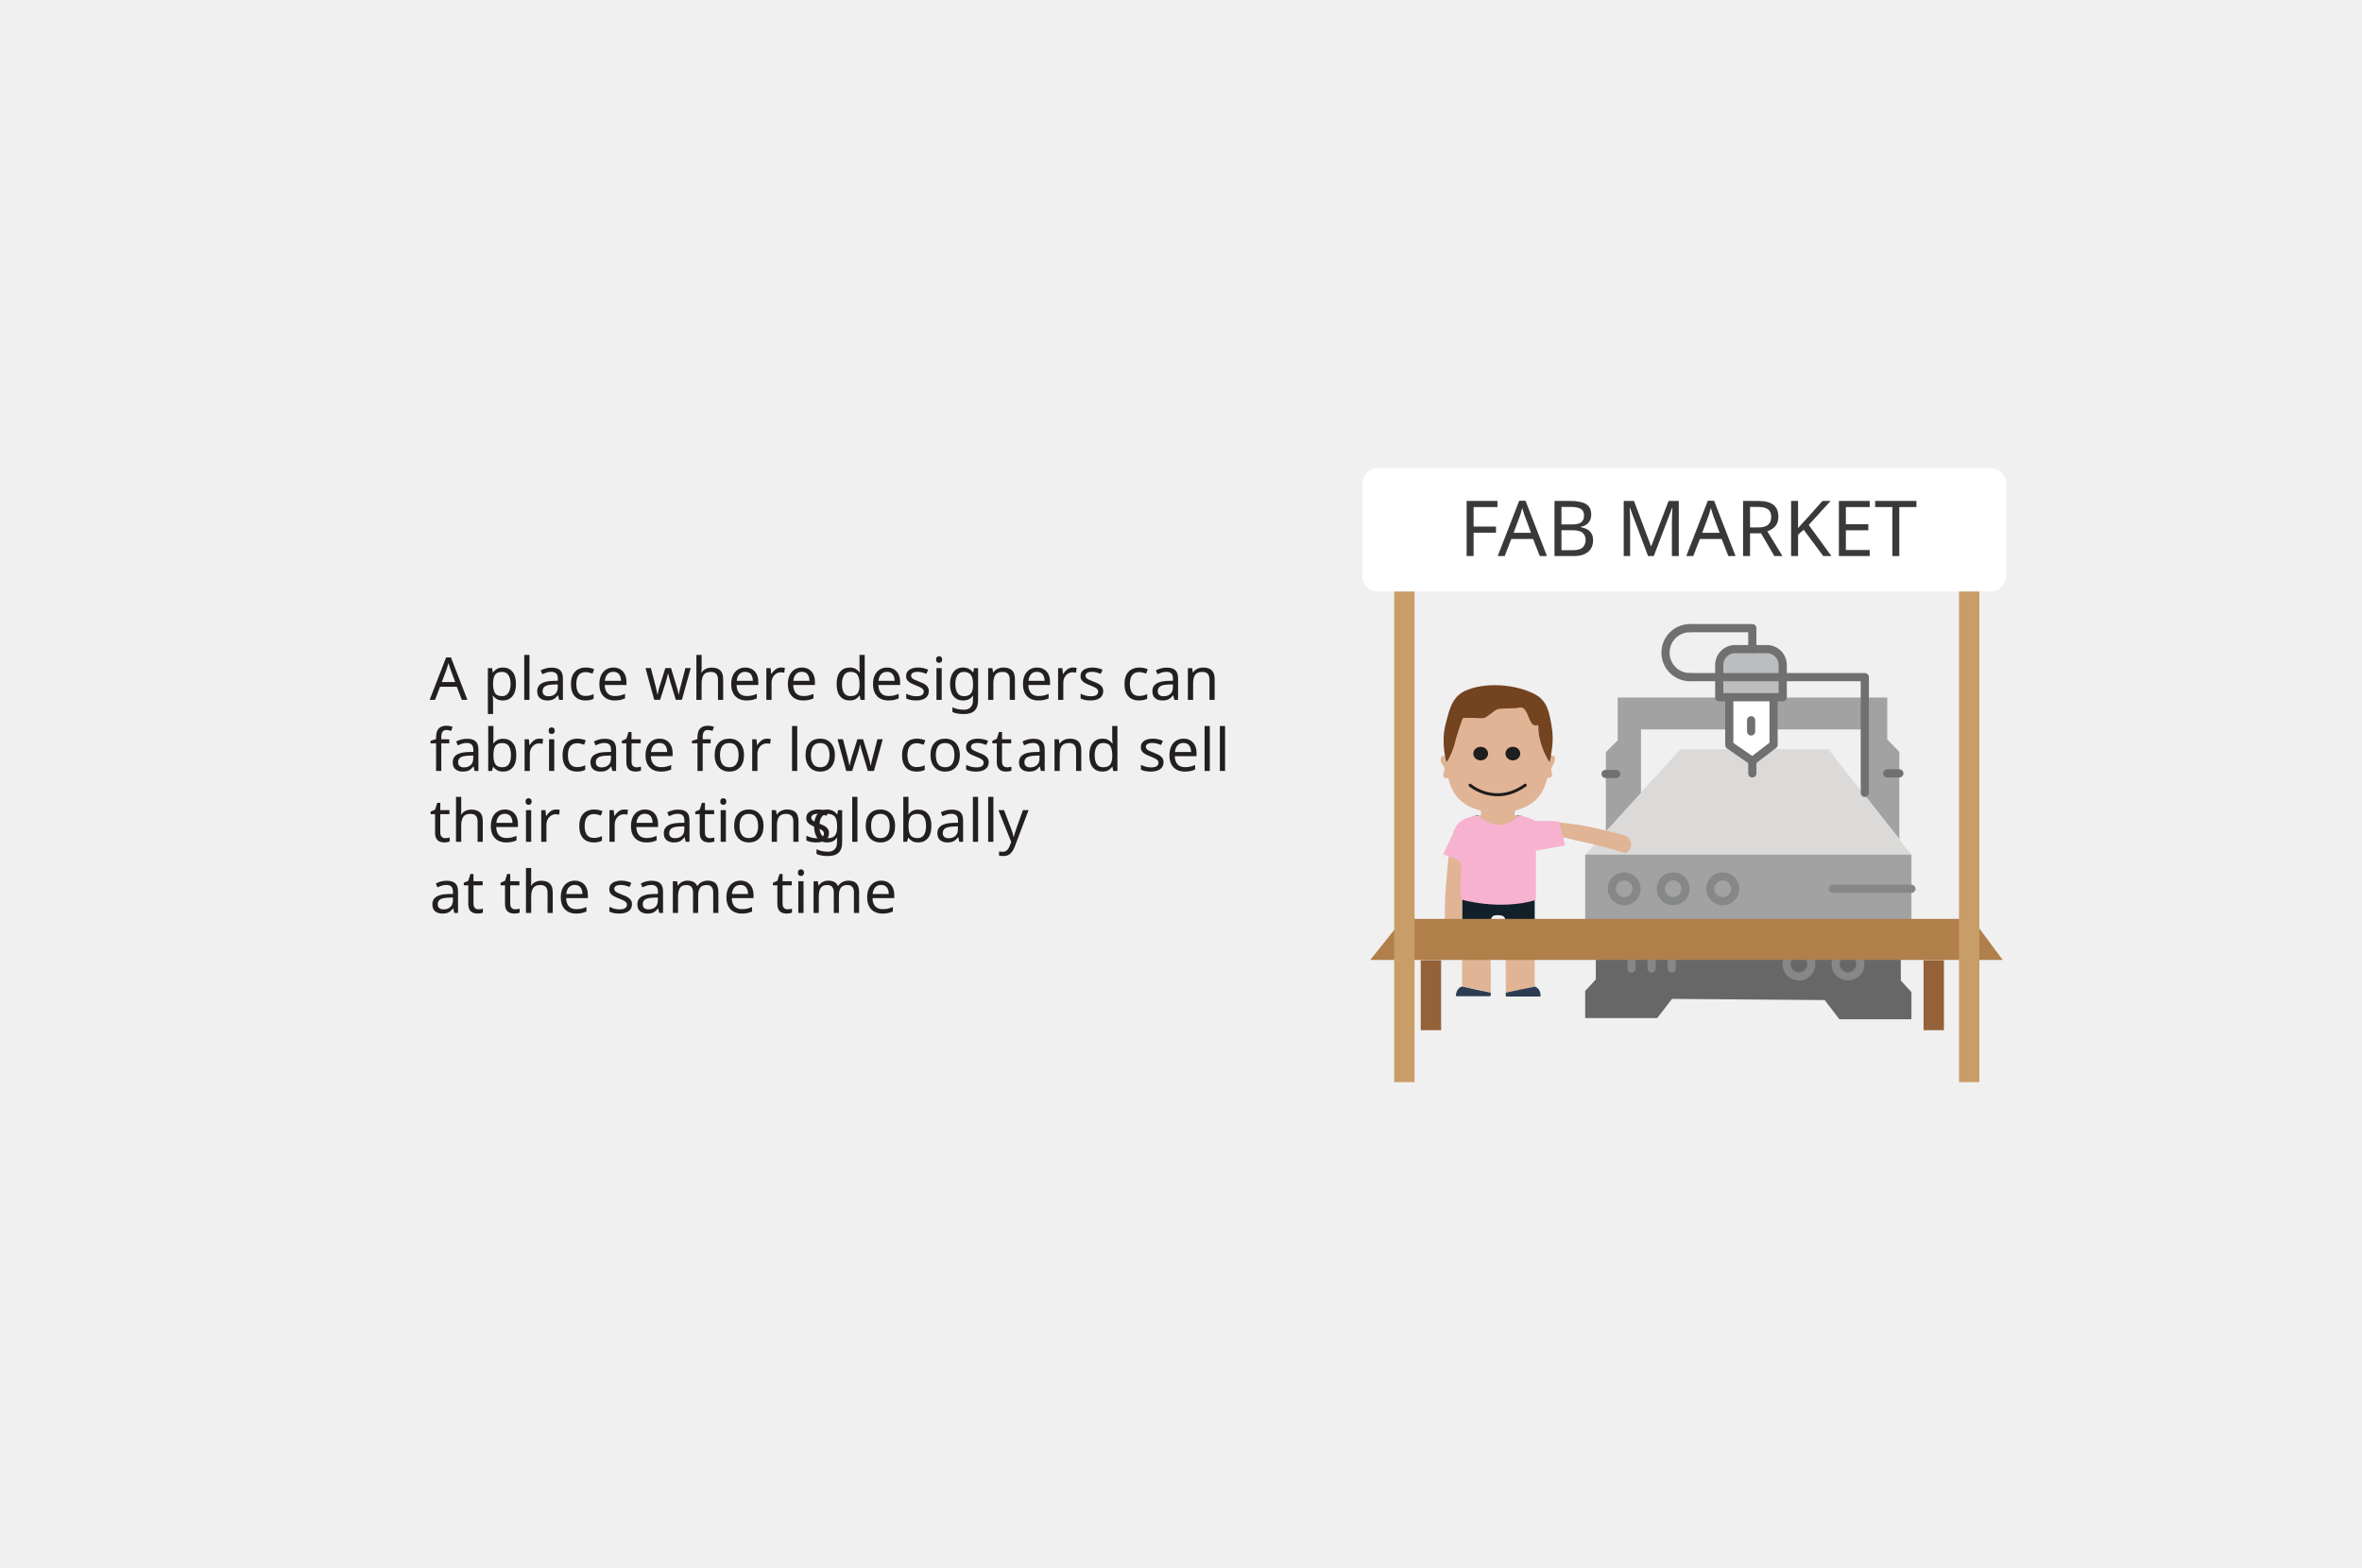
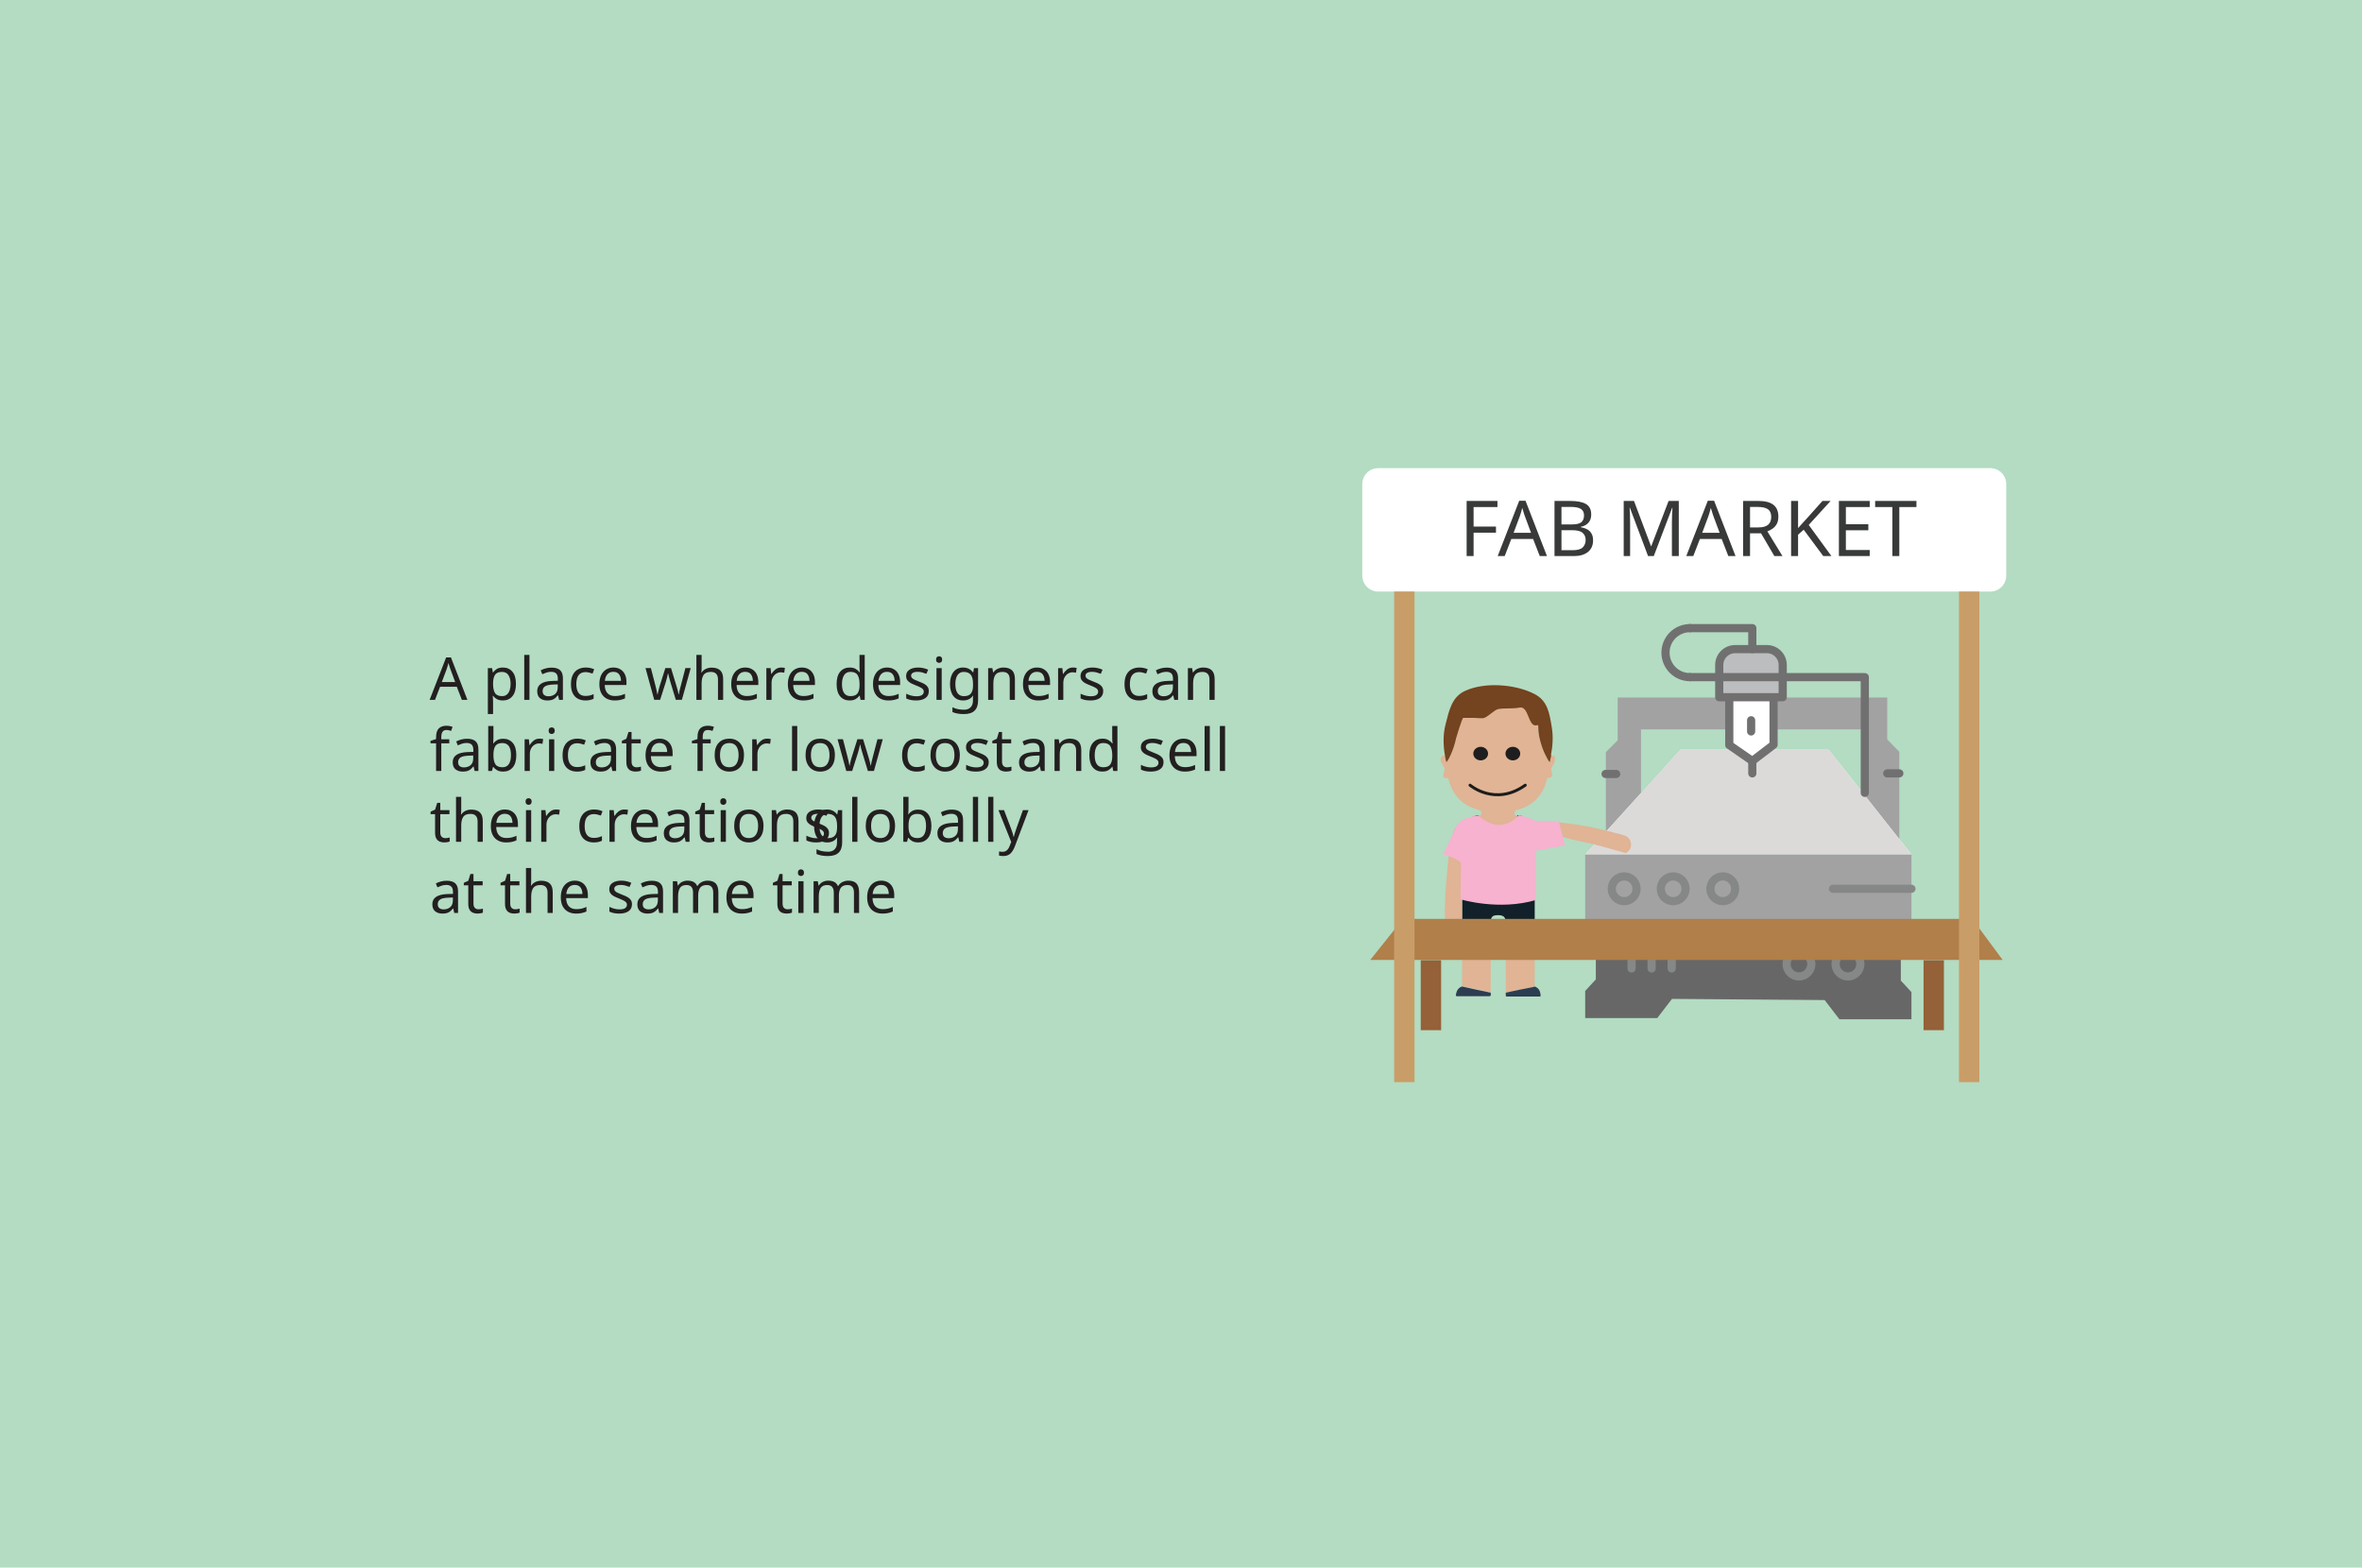
- <svg xmlns="http://www.w3.org/2000/svg" version="1.1" id="Layer_6" x="0px" y="0px" viewBox="0 -48 800 531" enable-background="new 0 -48 800 531" xml:space="preserve">
-   <path fill="#FFFFFF" d="M679.5,147c0,3-2.4,5.4-5.4,5.4H466.8c-3,0-5.4-2.4-5.4-5.4v-31c0-3,2.4-5.4,5.4-5.4h207.3  c3,0,5.4,2.4,5.4,5.4V147z" />
-   <path fill="#A2A2A3" d="M639.2,202.5v-14.2h-91.3v14.5l-4,4v26.6l99.4,3.4v-30.1L639.2,202.5z M630.5,220.6l-11.2-14.7h-50.1  l-13.4,14.7v-21.5l74.8,0V220.6z" />
-   <polygon fill="#FFFFFF" points="647.4,241.5 619.3,205.9 569.2,205.9 536.9,241.5 " />
-   <polygon fill="#DBDAD9" points="647.4,241.5 619.3,205.9 569.2,205.9 536.9,241.5 " />
-   <polyline fill="#FFFFFF" points="585.7,188.2 585.7,204.4 593.5,209.8 600.7,204.3 600.7,188.2 " />
-   <polyline fill="none" stroke="#717070" stroke-width="2.769" stroke-linecap="round" stroke-linejoin="round" stroke-miterlimit="10" points="  585.7,188.2 585.7,204.4 593.5,209.8 600.7,204.3 600.7,188.2 " />
-   <polyline fill="#676767" points="540.5,264.9 540.5,283.8 536.9,287.7 536.9,296.9 561.3,296.9 566.3,290.4 618,290.8 623,297.3   647.4,297.3 647.4,288.1 643.8,284.2 643.8,265.2 " />
-   <polygon fill="#A2A2A3" points="647.4,264.9 536.9,264.9 536.9,241.5 568.3,241.5 647.4,241.5 647.4,253.1 " />
-   <path fill="#112029" d="M519.8,264.8c0,2.2,0,4.4,0,6.6c-3.1,0-6.3,0-9.4,0c-0.4,0-0.4-0.2-0.4-0.5v-6.3c0-0.3,0.1-0.6-0.1-0.8  c-0.1-1-0.6-1.5-1.6-1.7c-0.6-0.1-1.3-0.1-1.9,0c-0.8,0.1-1.3,0.6-1.4,1.4c-0.1,0.3-0.1,0.6-0.1,0.9c0,2.3,0,4.6,0,6.9h-9.7  c0-2.2,0-4.5,0-6.7c0-0.2,0-0.4,0-0.6c0-7.5,0-14.9,0-22.4c0-0.8,0.2-1.4,0.6-2c2.4-3.2,3.2-7,3.2-11c0.6-0.2,1.2-0.4,1.9-0.3  c0,0.3,0.1,0.5,0.1,0.8c0.2,1.6,0.7,2.9,2,4c1.3,1.1,2.9,1.3,4.5,1.3c0.5,0,1.1,0,1.7-0.2c1.2-0.3,2.4-0.8,3.2-1.8  c1.1-1.2,1.4-2.7,1.5-4.2c0.6,0.1,1.2,0.2,1.9,0.3c0,0.6,0,1.3,0.1,1.9c0.1,1.2,0.3,2.4,0.6,3.5c0.5,2,1.2,4,2.6,5.6  c0.6,0.7,0.7,1.4,0.7,2.3c0,4.8,0,9.5,0,14.3C519.8,259.2,519.8,262,519.8,264.8" />
-   <path fill="#E0B495" d="M525.4,208c-0.2,0.7-0.3,1.4-0.5,2.2c-0.5-0.5-0.8-1.1-1.1-1.7c-1.2-2.2-2-4.6-2.5-7.1  c-0.2-1.1-0.3-2.2-0.3-3.4c0-0.3,0-0.4-0.4-0.3c-3.1,0.9-2.4-8.4-5.6-7.8c-2.5,0.5-12.1,1.6-14.7,1.9c-1.4,0.2-4.5,1.6-5.9,1.7  c-1.4,0.1-1.5,5.3-2.9,5.3c-2.6,0.1-1.6,2.2,0,2.4c0.4,0,1.8,0.4,1.7,0.8c-0.4,1.9-1,3.8-1.8,5.6c-0.4,0.9-0.8,1.8-1.5,2.6  c-0.3-0.8-0.4-1.5-0.5-2.2c-1.1,0-1.5,0.4-1.5,1.5c0,0.8,1.1,1.9,1.3,2.7c0.2,0.9-0.3,1.5-0.4,2.5c0,0.6,0.6,1,1.3,0.9  c0.3,0,0.4,0,0.5,0.3c0,0.1,0.1,0.3,0.1,0.4c0.8,3,2.2,5.5,4.6,7.4c1.7,1.4,3.7,2.2,5.8,2.8c0.2,0,0.4,0,0.5,0.3  c0,0.4,0.1,0.9,0,1.3c0,0.2-0.4,0.1-0.6,0.2c-0.1,0-0.1,0.1-0.2,0.1c0,0.3,0.1,0.5,0.1,0.8c0.2,1.6,0.7,2.9,2,4  c1.3,1.1,2.9,1.3,4.5,1.3c0.5,0,1.1,0,1.7-0.2c1.2-0.3,2.4-0.8,3.2-1.8c1.1-1.2,1.4-2.7,1.5-4.2c-0.1,0-0.3-0.1-0.4-0.1  c-0.4,0-0.5-0.1-0.4-0.5c0-1,0-1,0.9-1.3c0.1,0,0.2-0.1,0.3-0.1c3-0.9,5.5-2.4,7.3-4.9c1.3-1.7,2-3.6,2.5-5.6  c0.1-0.3,0.1-0.3,0.4-0.3c0.8,0.1,1.3-0.4,1.3-1.2c0-0.5-0.4-1.4-0.3-1.9c0.4-1.1,1.3-1.9,1.2-3.1  C526.9,208.6,526.5,207.8,525.4,208z" />
-   <path fill="#74431F" d="M525.4,208c-0.2,0.7-0.3,1.4-0.5,2.2c-0.5-0.5-0.8-1.1-1.1-1.7c-1.2-2.2-2-4.6-2.5-7.1  c-0.2-1.1-0.3-2.2-0.3-3.4c0-0.3,0-0.4-0.4-0.3c-3.1,0.9-2.7-6.6-5.9-6c-2.5,0.5-4.6,0.1-7.2,0.5c-1.4,0.2-3.8,3-5.2,3.1  c-1.4,0.1-2.9-0.2-4.3-0.1c-0.5,0-1.9,0-2.4,0c-0.4,0-2.3,6.5-2.4,6.8c-0.4,1.9-1,3.8-1.8,5.6c-0.4,0.9-0.8,1.8-1.5,2.6  c-0.3-0.8-0.4-1.5-0.5-2.2c-0.6-3.5-0.7-7.1,0.2-10.6c1.2-4.7,2.1-9.2,6.5-11.3c6.6-3.1,17-2.4,23.6,1c4.5,2.3,5.1,6.5,5.9,11.4  c0.5,3.1,0.3,6.2-0.3,9.3C525.4,207.8,525.4,207.9,525.4,208" />
-   <path fill="#E0B495" d="M550.6,241c-2.7-0.8-5.5-1.5-8.2-2.3c-4.6-1.3-7.2-1.5-11.8-2.8c-0.8-0.2-2.6-0.5-4.3-0.5  c-2.1,0-3.8,0.2-5.4,1.1c-1.1,0.6-0.9,4.1-2.1,3.9c-0.6-0.1-3.3-6-3.1-5.4c-0.8-2-1-4.6-0.3-6c0.3-0.7,3.5,1.5,4.2,1.5  c3.5-0.2,6.9-0.1,10.3,0.3c2.6,0.3,5.3,0.7,7.9,1.2c1.6,0.3,3.3,0.7,4.9,1.1c2.4,0.6,4.7,1.1,7.1,1.8c1.5,0.4,2.4,1.3,2.6,2.8  c0.2,1.5-0.5,2.5-1.7,3.3C550.7,240.9,550.7,240.9,550.6,241" />
-   <path fill="#E0B495" d="M499,228.8c0,4-0.8,7.7-3.2,10.9c-0.5,0.7-0.6,1.3-0.6,2c0,7.5,0,14.9,0,22.4c0,0.2,0,0.4,0,0.6  c-1.4,1.5-3.2,1.7-4.7,0.4c-0.6-0.5-1-1.3-1.1-2.1c-0.1-2.4,0-4.8,0.1-7.2c0.1-2.3,0.3-4.6,0.5-7c0.6-5.4,0.6-9.9,2.3-15  c0.5-1.5,2-3.3,3.4-4C496.8,229.4,497.8,228.9,499,228.8" />
-   <path fill="#E0B495" d="M509.9,263.9c0.1,0.3,0.1,0.5,0.1,0.8v6.3c0,0.3,0,0.5,0.4,0.5c3.1,0,6.3,0,9.4,0c0,4.4,0,8.8,0,13.2  c0,0.5,0,1,0,1.5c-0.2,0.1-0.4,0.1-0.6,0.2c-3.1,0.7-6.1,1.3-9.2,1.9c0-0.2,0-0.5,0-0.7c0-5.1,0-10.2,0-15.3c0-2.6,0-5.2,0-7.8  C509.9,264.3,509.9,264.1,509.9,263.9" />
-   <path fill="#E0B495" d="M495.2,271.4h9.7c0,5.6,0,11.2,0,16.8c-1.9-0.4-3.8-0.8-5.7-1.2c-1.3-0.3-2.7-0.6-4-0.9v-14.1  C495.2,271.9,495.2,271.7,495.2,271.4" />
-   <path fill="#2C3D52" d="M495.2,286.2c1.3,0.3,2.7,0.6,4,0.9c1.9,0.4,3.8,0.8,5.7,1.2c0.1,1.2,0.1,1.2-1.2,1.2c-3.4,0-6.7,0-10.1,0  c-0.4,0-0.6-0.1-0.5-0.5C493.3,287.7,493.9,286.6,495.2,286.2" />
-   <path fill="#2C3D52" d="M510,288.3c3-0.7,6.1-1.3,9.2-1.9c0.2,0,0.4-0.1,0.6-0.2c1.4,0.5,1.9,1.6,2,3c0,0.2,0,0.4-0.3,0.4  c-3.7,0-7.4,0-11.1,0c-0.3,0-0.4-0.1-0.4-0.4C510,288.9,510,288.6,510,288.3" />
-   <line fill="none" stroke="#717070" stroke-width="2.769" stroke-linecap="round" stroke-linejoin="round" stroke-miterlimit="10" x1="593.1" y1="196" x2="593.1" y2="199.8" />
-   <line fill="none" stroke="#868787" stroke-width="2.769" stroke-linecap="round" stroke-linejoin="round" stroke-miterlimit="10" x1="566.2" y1="274.4" x2="566.2" y2="280.1" />
-   <line fill="none" stroke="#868787" stroke-width="2.769" stroke-linecap="round" stroke-linejoin="round" stroke-miterlimit="10" x1="559.4" y1="274.4" x2="559.4" y2="280.1" />
-   <line fill="none" stroke="#868787" stroke-width="2.769" stroke-linecap="round" stroke-linejoin="round" stroke-miterlimit="10" x1="552.6" y1="274.4" x2="552.6" y2="280.1" />
-   <line fill="none" stroke="#241F21" stroke-width="2.769" stroke-linecap="round" stroke-linejoin="round" stroke-miterlimit="10" x1="629" y1="275.7" x2="631.2" y2="273.5" />
-   <line fill="none" stroke="#241F21" stroke-width="2.769" stroke-linecap="round" stroke-linejoin="round" stroke-miterlimit="10" x1="612.3" y1="275.7" x2="614.4" y2="273.5" />
-   <line fill="none" stroke="#717070" stroke-width="2.769" stroke-linecap="round" stroke-linejoin="round" stroke-miterlimit="10" x1="593.5" y1="214" x2="593.5" y2="209.8" />
-   <path fill="none" stroke="#717070" stroke-width="2.769" stroke-linecap="round" stroke-linejoin="round" stroke-miterlimit="10" d="  M572.4,181.4c-4.6,0-8.3-3.7-8.3-8.3c0-4.6,3.7-8.3,8.3-8.3" />
-   <path fill="#BBBDBF" stroke="#717070" stroke-width="2.769" stroke-linecap="round" stroke-linejoin="round" stroke-miterlimit="10" d="  M603.8,182.3v-5c0-3-2.4-5.4-5.4-5.4h-10.7c-3,0-5.4,2.4-5.4,5.4v4.5v6.4h21.5v-6.9" />
-   <polyline fill="none" stroke="#717070" stroke-width="2.769" stroke-linecap="round" stroke-linejoin="round" stroke-miterlimit="10" points="  572.4,164.8 593.5,164.8 593.5,171.9 " />
-   <line fill="none" stroke="#717070" stroke-width="2.769" stroke-linecap="round" stroke-linejoin="round" stroke-miterlimit="10" x1="639.2" y1="214" x2="643.3" y2="214" />
-   <line fill="none" stroke="#717070" stroke-width="2.769" stroke-linecap="round" stroke-linejoin="round" stroke-miterlimit="10" x1="543.8" y1="214.2" x2="547.4" y2="214.2" />
-   <polyline fill="none" stroke="#717070" stroke-width="2.769" stroke-linecap="round" stroke-linejoin="round" stroke-miterlimit="10" points="  631.6,220.6 631.6,188.2 631.6,181.4 574.9,181.4 572.4,181.4 " />
-   <line fill="none" stroke="#868787" stroke-width="2.769" stroke-linecap="round" stroke-linejoin="round" stroke-miterlimit="10" x1="620.8" y1="253.1" x2="647.4" y2="253.1" />
-   <path fill="none" stroke="#868787" stroke-width="2.769" stroke-linecap="round" stroke-linejoin="round" stroke-miterlimit="10" d="  M630.1,278.6c0,2.3-1.9,4.2-4.2,4.2c-2.3,0-4.2-1.9-4.2-4.2c0-2.3,1.9-4.2,4.2-4.2C628.2,274.4,630.1,276.3,630.1,278.6z" />
-   <path fill="none" stroke="#868787" stroke-width="2.769" stroke-linecap="round" stroke-linejoin="round" stroke-miterlimit="10" d="  M613.5,278.6c0,2.3-1.9,4.2-4.2,4.2c-2.3,0-4.2-1.9-4.2-4.2c0-2.3,1.9-4.2,4.2-4.2C611.6,274.4,613.5,276.3,613.5,278.6z" />
-   <circle fill="none" stroke="#868787" stroke-width="2.769" stroke-linecap="round" stroke-linejoin="round" stroke-miterlimit="10" cx="583.5" cy="253.1" r="4.2" />
-   <circle fill="none" stroke="#868787" stroke-width="2.769" stroke-linecap="round" stroke-linejoin="round" stroke-miterlimit="10" cx="566.7" cy="253.1" r="4.2" />
-   <circle fill="none" stroke="#868787" stroke-width="2.769" stroke-linecap="round" stroke-linejoin="round" stroke-miterlimit="10" cx="550.1" cy="253.1" r="4.2" />
-   <rect x="458.5" y="108.9" fill="none" width="221.5" height="211.5" />
-   <polygon fill="#B07F4A" points="475.2,263.3 668,263.3 678.3,277.2 464.1,277.2 " />
-   <rect x="481.2" y="277.3" fill="#946138" width="6.9" height="23.7" />
-   <rect x="481.2" y="277.3" fill="none" width="6.9" height="23.7" />
-   <rect x="651.5" y="277.3" fill="#946138" width="6.9" height="23.7" />
-   <rect x="472.2" y="152.4" fill="#C99D67" width="6.9" height="166.2" />
-   <rect x="459.7" y="108.9" fill="none" width="221.5" height="211.5" />
-   <rect x="663.5" y="152.4" fill="#C99D67" width="6.9" height="166.2" />
-   <rect x="459.7" y="108.9" fill="none" width="221.5" height="211.5" />
-   <rect x="453.8" y="108.5" fill="none" width="230.6" height="220.1" />
-   <path fill="none" stroke="#1C1C1C" stroke-linecap="round" stroke-linejoin="round" stroke-miterlimit="10" d="M497.9,218  c0,0,8.5,7.3,18.7,0" />
-   <ellipse fill="#1E1E1E" cx="501.5" cy="207.3" rx="2.5" ry="2.3" />
-   <ellipse fill="#1E1E1E" cx="512.4" cy="207.3" rx="2.5" ry="2.3" />
-   <path fill="#F6B2CF" d="M488.8,241.4c0,0,5,1.5,6,2.9c0.1,0.1-0.3,14.9,0,12.1v0.3c0,0,12.9,3.9,25.4,0.2l0-16.7l9.9-1.8l-2.1-8.1  c0,0-4.9-0.4-7.7-0.1c0,0-3.4-1.7-6-2c0,0-5.6,7.3-13.5,0.1c0,0-6.8,0.3-8,4.7L488.8,241.4z" />
-   <text transform="matrix(1 0 0 1 494.2109 140.3819)">
-     <tspan x="0" y="0" fill="#383939" font-family="'Graphik-Black'" font-size="26.153">FAB</tspan>
-     <tspan x="53.2" y="0" fill="#383939" font-family="'Graphik-Light'" font-size="26.153">MARKET</tspan>
-   </text>
-   <g>
-     <text transform="matrix(1 0 0 1 145.5122 189.0967)">
-       <tspan x="0" y="0" fill="#231F20" font-family="'Lato-Light'" font-size="20.044">A place where designers can </tspan>
-       <tspan x="0" y="24.1" fill="#231F20" font-family="'Lato-Black'" font-size="20.044">fabricate for low cost</tspan>
-       <tspan x="193.7" y="24.1" fill="#231F20" font-family="'Graphik-Light'" font-size="20.044"> </tspan>
-       <tspan x="198.7" y="24.1" fill="#231F20" font-family="'Lato-Light'" font-size="20.044">and sell </tspan>
-       <tspan x="0" y="48.1" fill="#231F20" font-family="'Lato-Light'" font-size="20.044">their creations</tspan>
-       <tspan x="124.1" y="48.1" fill="#231F20" font-family="'Graphik-Light'" font-size="20.044"> </tspan>
-       <tspan x="129.1" y="48.1" fill="#231F20" font-family="'Lato-Black'" font-size="20.044">globally </tspan>
-       <tspan x="0" y="72.2" fill="#231F20" font-family="'Lato-Light'" font-size="20.044">at the same time</tspan>
+ <svg xmlns="http://www.w3.org/2000/svg" version="1.1" x="0px" y="0px" viewBox="0 -48 800 531" enable-background="new 0 -48 800 531" xml:space="preserve">
+   <g id="Layer_10">
+     <rect y="-48" fill="#B3DCC2" width="800" height="531" />
+   </g>
+   <g id="Layer_6">
+     <path fill="#FFFFFF" d="M679.5,147c0,3-2.4,5.4-5.4,5.4H466.8c-3,0-5.4-2.4-5.4-5.4v-31c0-3,2.4-5.4,5.4-5.4h207.3   c3,0,5.4,2.4,5.4,5.4V147z" />
+     <path fill="#A2A2A3" d="M639.2,202.5v-14.2h-91.3v14.5l-4,4v26.6l99.4,3.4v-30.1L639.2,202.5z M630.5,220.6l-11.2-14.7h-50.1   l-13.4,14.7v-21.5l74.8,0V220.6z" />
+     <polygon fill="#FFFFFF" points="647.4,241.5 619.3,205.9 569.2,205.9 536.9,241.5  " />
+     <polygon fill="#DBDAD9" points="647.4,241.5 619.3,205.9 569.2,205.9 536.9,241.5  " />
+     <polyline fill="#FFFFFF" points="585.7,188.2 585.7,204.4 593.5,209.8 600.7,204.3 600.7,188.2  " />
+     <polyline fill="none" stroke="#717070" stroke-width="2.769" stroke-linecap="round" stroke-linejoin="round" stroke-miterlimit="10" points="   585.7,188.2 585.7,204.4 593.5,209.8 600.7,204.3 600.7,188.2  " />
+     <polyline fill="#676767" points="540.5,264.9 540.5,283.8 536.9,287.7 536.9,296.9 561.3,296.9 566.3,290.4 618,290.8 623,297.3    647.4,297.3 647.4,288.1 643.8,284.2 643.8,265.2  " />
+     <polygon fill="#A2A2A3" points="647.4,264.9 536.9,264.9 536.9,241.5 568.3,241.5 647.4,241.5 647.4,253.1  " />
+     <path fill="#112029" d="M519.8,264.8c0,2.2,0,4.4,0,6.6c-3.1,0-6.3,0-9.4,0c-0.4,0-0.4-0.2-0.4-0.5v-6.3c0-0.3,0.1-0.6-0.1-0.8   c-0.1-1-0.6-1.5-1.6-1.7c-0.6-0.1-1.3-0.1-1.9,0c-0.8,0.1-1.3,0.6-1.4,1.4c-0.1,0.3-0.1,0.6-0.1,0.9c0,2.3,0,4.6,0,6.9h-9.7   c0-2.2,0-4.5,0-6.7c0-0.2,0-0.4,0-0.6c0-7.5,0-14.9,0-22.4c0-0.8,0.2-1.4,0.6-2c2.4-3.2,3.2-7,3.2-11c0.6-0.2,1.2-0.4,1.9-0.3   c0,0.3,0.1,0.5,0.1,0.8c0.2,1.6,0.7,2.9,2,4c1.3,1.1,2.9,1.3,4.5,1.3c0.5,0,1.1,0,1.7-0.2c1.2-0.3,2.4-0.8,3.2-1.8   c1.1-1.2,1.4-2.7,1.5-4.2c0.6,0.1,1.2,0.2,1.9,0.3c0,0.6,0,1.3,0.1,1.9c0.1,1.2,0.3,2.4,0.6,3.5c0.5,2,1.2,4,2.6,5.6   c0.6,0.7,0.7,1.4,0.7,2.3c0,4.8,0,9.5,0,14.3C519.8,259.2,519.8,262,519.8,264.8" />
+     <path fill="#E0B495" d="M525.4,208c-0.2,0.7-0.3,1.4-0.5,2.2c-0.5-0.5-0.8-1.1-1.1-1.7c-1.2-2.2-2-4.6-2.5-7.1   c-0.2-1.1-0.3-2.2-0.3-3.4c0-0.3,0-0.4-0.4-0.3c-3.1,0.9-2.4-8.4-5.6-7.8c-2.5,0.5-12.1,1.6-14.7,1.9c-1.4,0.2-4.5,1.6-5.9,1.7   c-1.4,0.1-1.5,5.3-2.9,5.3c-2.6,0.1-1.6,2.2,0,2.4c0.4,0,1.8,0.4,1.7,0.8c-0.4,1.9-1,3.8-1.8,5.6c-0.4,0.9-0.8,1.8-1.5,2.6   c-0.3-0.8-0.4-1.5-0.5-2.2c-1.1,0-1.5,0.4-1.5,1.5c0,0.8,1.1,1.9,1.3,2.7c0.2,0.9-0.3,1.5-0.4,2.5c0,0.6,0.6,1,1.3,0.9   c0.3,0,0.4,0,0.5,0.3c0,0.1,0.1,0.3,0.1,0.4c0.8,3,2.2,5.5,4.6,7.4c1.7,1.4,3.7,2.2,5.8,2.8c0.2,0,0.4,0,0.5,0.3   c0,0.4,0.1,0.9,0,1.3c0,0.2-0.4,0.1-0.6,0.2c-0.1,0-0.1,0.1-0.2,0.1c0,0.3,0.1,0.5,0.1,0.8c0.2,1.6,0.7,2.9,2,4   c1.3,1.1,2.9,1.3,4.5,1.3c0.5,0,1.1,0,1.7-0.2c1.2-0.3,2.4-0.8,3.2-1.8c1.1-1.2,1.4-2.7,1.5-4.2c-0.1,0-0.3-0.1-0.4-0.1   c-0.4,0-0.5-0.1-0.4-0.5c0-1,0-1,0.9-1.3c0.1,0,0.2-0.1,0.3-0.1c3-0.9,5.5-2.4,7.3-4.9c1.3-1.7,2-3.6,2.5-5.6   c0.1-0.3,0.1-0.3,0.4-0.3c0.8,0.1,1.3-0.4,1.3-1.2c0-0.5-0.4-1.4-0.3-1.9c0.4-1.1,1.3-1.9,1.2-3.1   C526.9,208.6,526.5,207.8,525.4,208z" />
+     <path fill="#74431F" d="M525.4,208c-0.2,0.7-0.3,1.4-0.5,2.2c-0.5-0.5-0.8-1.1-1.1-1.7c-1.2-2.2-2-4.6-2.5-7.1   c-0.2-1.1-0.3-2.2-0.3-3.4c0-0.3,0-0.4-0.4-0.3c-3.1,0.9-2.7-6.6-5.9-6c-2.5,0.5-4.6,0.1-7.2,0.5c-1.4,0.2-3.8,3-5.2,3.1   c-1.4,0.1-2.9-0.2-4.3-0.1c-0.5,0-1.9,0-2.4,0c-0.4,0-2.3,6.5-2.4,6.8c-0.4,1.9-1,3.8-1.8,5.6c-0.4,0.9-0.8,1.8-1.5,2.6   c-0.3-0.8-0.4-1.5-0.5-2.2c-0.6-3.5-0.7-7.1,0.2-10.6c1.2-4.7,2.1-9.2,6.5-11.3c6.6-3.1,17-2.4,23.6,1c4.5,2.3,5.1,6.5,5.9,11.4   c0.5,3.1,0.3,6.2-0.3,9.3C525.4,207.8,525.4,207.9,525.4,208" />
+     <path fill="#E0B495" d="M550.6,241c-2.7-0.8-5.5-1.5-8.2-2.3c-4.6-1.3-7.2-1.5-11.8-2.8c-0.8-0.2-2.6-0.5-4.3-0.5   c-2.1,0-3.8,0.2-5.4,1.1c-1.1,0.6-0.9,4.1-2.1,3.9c-0.6-0.1-3.3-6-3.1-5.4c-0.8-2-1-4.6-0.3-6c0.3-0.7,3.5,1.5,4.2,1.5   c3.5-0.2,6.9-0.1,10.3,0.3c2.6,0.3,5.3,0.7,7.9,1.2c1.6,0.3,3.3,0.7,4.9,1.1c2.4,0.6,4.7,1.1,7.1,1.8c1.5,0.4,2.4,1.3,2.6,2.8   c0.2,1.5-0.5,2.5-1.7,3.3C550.7,240.9,550.7,240.9,550.6,241" />
+     <path fill="#E0B495" d="M499,228.8c0,4-0.8,7.7-3.2,10.9c-0.5,0.7-0.6,1.3-0.6,2c0,7.5,0,14.9,0,22.4c0,0.2,0,0.4,0,0.6   c-1.4,1.5-3.2,1.7-4.7,0.4c-0.6-0.5-1-1.3-1.1-2.1c-0.1-2.4,0-4.8,0.1-7.2c0.1-2.3,0.3-4.6,0.5-7c0.6-5.4,0.6-9.9,2.3-15   c0.5-1.5,2-3.3,3.4-4C496.8,229.4,497.8,228.9,499,228.8" />
+     <path fill="#E0B495" d="M509.9,263.9c0.1,0.3,0.1,0.5,0.1,0.8v6.3c0,0.3,0,0.5,0.4,0.5c3.1,0,6.3,0,9.4,0c0,4.4,0,8.8,0,13.2   c0,0.5,0,1,0,1.5c-0.2,0.1-0.4,0.1-0.6,0.2c-3.1,0.7-6.1,1.3-9.2,1.9c0-0.2,0-0.5,0-0.7c0-5.1,0-10.2,0-15.3c0-2.6,0-5.2,0-7.8   C509.9,264.3,509.9,264.1,509.9,263.9" />
+     <path fill="#E0B495" d="M495.2,271.4h9.7c0,5.6,0,11.2,0,16.8c-1.9-0.4-3.8-0.8-5.7-1.2c-1.3-0.3-2.7-0.6-4-0.9v-14.1   C495.2,271.9,495.2,271.7,495.2,271.4" />
+     <path fill="#2C3D52" d="M495.2,286.2c1.3,0.3,2.7,0.6,4,0.9c1.9,0.4,3.8,0.8,5.7,1.2c0.1,1.2,0.1,1.2-1.2,1.2c-3.4,0-6.7,0-10.1,0   c-0.4,0-0.6-0.1-0.5-0.5C493.3,287.7,493.9,286.6,495.2,286.2" />
+     <path fill="#2C3D52" d="M510,288.3c3-0.7,6.1-1.3,9.2-1.9c0.2,0,0.4-0.1,0.6-0.2c1.4,0.5,1.9,1.6,2,3c0,0.2,0,0.4-0.3,0.4   c-3.7,0-7.4,0-11.1,0c-0.3,0-0.4-0.1-0.4-0.4C510,288.9,510,288.6,510,288.3" />
+     <line fill="none" stroke="#717070" stroke-width="2.769" stroke-linecap="round" stroke-linejoin="round" stroke-miterlimit="10" x1="593.1" y1="196" x2="593.1" y2="199.8" />
+     <line fill="none" stroke="#868787" stroke-width="2.769" stroke-linecap="round" stroke-linejoin="round" stroke-miterlimit="10" x1="566.2" y1="274.4" x2="566.2" y2="280.1" />
+     <line fill="none" stroke="#868787" stroke-width="2.769" stroke-linecap="round" stroke-linejoin="round" stroke-miterlimit="10" x1="559.4" y1="274.4" x2="559.4" y2="280.1" />
+     <line fill="none" stroke="#868787" stroke-width="2.769" stroke-linecap="round" stroke-linejoin="round" stroke-miterlimit="10" x1="552.6" y1="274.4" x2="552.6" y2="280.1" />
+     <line fill="none" stroke="#241F21" stroke-width="2.769" stroke-linecap="round" stroke-linejoin="round" stroke-miterlimit="10" x1="629" y1="275.7" x2="631.2" y2="273.5" />
+     <line fill="none" stroke="#241F21" stroke-width="2.769" stroke-linecap="round" stroke-linejoin="round" stroke-miterlimit="10" x1="612.3" y1="275.7" x2="614.4" y2="273.5" />
+     <line fill="none" stroke="#717070" stroke-width="2.769" stroke-linecap="round" stroke-linejoin="round" stroke-miterlimit="10" x1="593.5" y1="214" x2="593.5" y2="209.8" />
+     <path fill="none" stroke="#717070" stroke-width="2.769" stroke-linecap="round" stroke-linejoin="round" stroke-miterlimit="10" d="   M572.4,181.4c-4.6,0-8.3-3.7-8.3-8.3c0-4.6,3.7-8.3,8.3-8.3" />
+     <path fill="#BBBDBF" stroke="#717070" stroke-width="2.769" stroke-linecap="round" stroke-linejoin="round" stroke-miterlimit="10" d="   M603.8,182.3v-5c0-3-2.4-5.4-5.4-5.4h-10.7c-3,0-5.4,2.4-5.4,5.4v4.5v6.4h21.5v-6.9" />
+     <polyline fill="none" stroke="#717070" stroke-width="2.769" stroke-linecap="round" stroke-linejoin="round" stroke-miterlimit="10" points="   572.4,164.8 593.5,164.8 593.5,171.9  " />
+     <line fill="none" stroke="#717070" stroke-width="2.769" stroke-linecap="round" stroke-linejoin="round" stroke-miterlimit="10" x1="639.2" y1="214" x2="643.3" y2="214" />
+     <line fill="none" stroke="#717070" stroke-width="2.769" stroke-linecap="round" stroke-linejoin="round" stroke-miterlimit="10" x1="543.8" y1="214.2" x2="547.4" y2="214.2" />
+     <polyline fill="none" stroke="#717070" stroke-width="2.769" stroke-linecap="round" stroke-linejoin="round" stroke-miterlimit="10" points="   631.6,220.6 631.6,188.2 631.6,181.4 574.9,181.4 572.4,181.4  " />
+     <line fill="none" stroke="#868787" stroke-width="2.769" stroke-linecap="round" stroke-linejoin="round" stroke-miterlimit="10" x1="620.8" y1="253.1" x2="647.4" y2="253.1" />
+     <path fill="none" stroke="#868787" stroke-width="2.769" stroke-linecap="round" stroke-linejoin="round" stroke-miterlimit="10" d="   M630.1,278.6c0,2.3-1.9,4.2-4.2,4.2c-2.3,0-4.2-1.9-4.2-4.2c0-2.3,1.9-4.2,4.2-4.2C628.2,274.4,630.1,276.3,630.1,278.6z" />
+     <path fill="none" stroke="#868787" stroke-width="2.769" stroke-linecap="round" stroke-linejoin="round" stroke-miterlimit="10" d="   M613.5,278.6c0,2.3-1.9,4.2-4.2,4.2c-2.3,0-4.2-1.9-4.2-4.2c0-2.3,1.9-4.2,4.2-4.2C611.6,274.4,613.5,276.3,613.5,278.6z" />
+     <circle fill="none" stroke="#868787" stroke-width="2.769" stroke-linecap="round" stroke-linejoin="round" stroke-miterlimit="10" cx="583.5" cy="253.1" r="4.2" />
+     <circle fill="none" stroke="#868787" stroke-width="2.769" stroke-linecap="round" stroke-linejoin="round" stroke-miterlimit="10" cx="566.7" cy="253.1" r="4.2" />
+     <circle fill="none" stroke="#868787" stroke-width="2.769" stroke-linecap="round" stroke-linejoin="round" stroke-miterlimit="10" cx="550.1" cy="253.1" r="4.2" />
+     <rect x="458.5" y="108.9" fill="none" width="221.5" height="211.5" />
+     <polygon fill="#B07F4A" points="475.2,263.3 668,263.3 678.3,277.2 464.1,277.2  " />
+     <rect x="481.2" y="277.3" fill="#946138" width="6.9" height="23.7" />
+     <rect x="481.2" y="277.3" fill="none" width="6.9" height="23.7" />
+     <rect x="651.5" y="277.3" fill="#946138" width="6.9" height="23.7" />
+     <rect x="472.2" y="152.4" fill="#C99D67" width="6.9" height="166.2" />
+     <rect x="459.7" y="108.9" fill="none" width="221.5" height="211.5" />
+     <rect x="663.5" y="152.4" fill="#C99D67" width="6.9" height="166.2" />
+     <rect x="459.7" y="108.9" fill="none" width="221.5" height="211.5" />
+     <rect x="453.8" y="108.5" fill="none" width="230.6" height="220.1" />
+     <path fill="none" stroke="#1C1C1C" stroke-linecap="round" stroke-linejoin="round" stroke-miterlimit="10" d="M497.9,218   c0,0,8.5,7.3,18.7,0" />
+     <ellipse fill="#1E1E1E" cx="501.5" cy="207.3" rx="2.5" ry="2.3" />
+     <ellipse fill="#1E1E1E" cx="512.4" cy="207.3" rx="2.5" ry="2.3" />
+     <path fill="#F6B2CF" d="M488.8,241.4c0,0,5,1.5,6,2.9c0.1,0.1-0.3,14.9,0,12.1v0.3c0,0,12.9,3.9,25.4,0.2l0-16.7l9.9-1.8l-2.1-8.1   c0,0-4.9-0.4-7.7-0.1c0,0-3.4-1.7-6-2c0,0-5.6,7.3-13.5,0.1c0,0-6.8,0.3-8,4.7L488.8,241.4z" />
+     <text transform="matrix(1 0 0 1 494.2109 140.3819)">
+       <tspan x="0" y="0" fill="#383939" font-family="'Graphik-Black'" font-size="26.153">FAB</tspan>
+       <tspan x="53.2" y="0" fill="#383939" font-family="'Graphik-Light'" font-size="26.153">MARKET</tspan>
    </text>
+     <g>
+       <text transform="matrix(1 0 0 1 145.5122 189.0967)">
+         <tspan x="0" y="0" fill="#231F20" font-family="'Lato-Light'" font-size="20.044">A place where designers can </tspan>
+         <tspan x="0" y="24.1" fill="#231F20" font-family="'Lato-Black'" font-size="20.044">fabricate for low cost</tspan>
+         <tspan x="193.7" y="24.1" fill="#231F20" font-family="'Graphik-Light'" font-size="20.044"> </tspan>
+         <tspan x="198.7" y="24.1" fill="#231F20" font-family="'Lato-Light'" font-size="20.044">and sell </tspan>
+         <tspan x="0" y="48.1" fill="#231F20" font-family="'Lato-Light'" font-size="20.044">their creations</tspan>
+         <tspan x="124.1" y="48.1" fill="#231F20" font-family="'Graphik-Light'" font-size="20.044"> </tspan>
+         <tspan x="129.1" y="48.1" fill="#231F20" font-family="'Lato-Black'" font-size="20.044">globally </tspan>
+         <tspan x="0" y="72.2" fill="#231F20" font-family="'Lato-Light'" font-size="20.044">at the same time</tspan>
+       </text>
+     </g>
+     <line fill="#231F20" x1="124.2" y1="173.8" x2="124.2" y2="262.1" />
  </g>
-   <line fill="#231F20" x1="124.2" y1="173.8" x2="124.2" y2="262.1" />
</svg>
